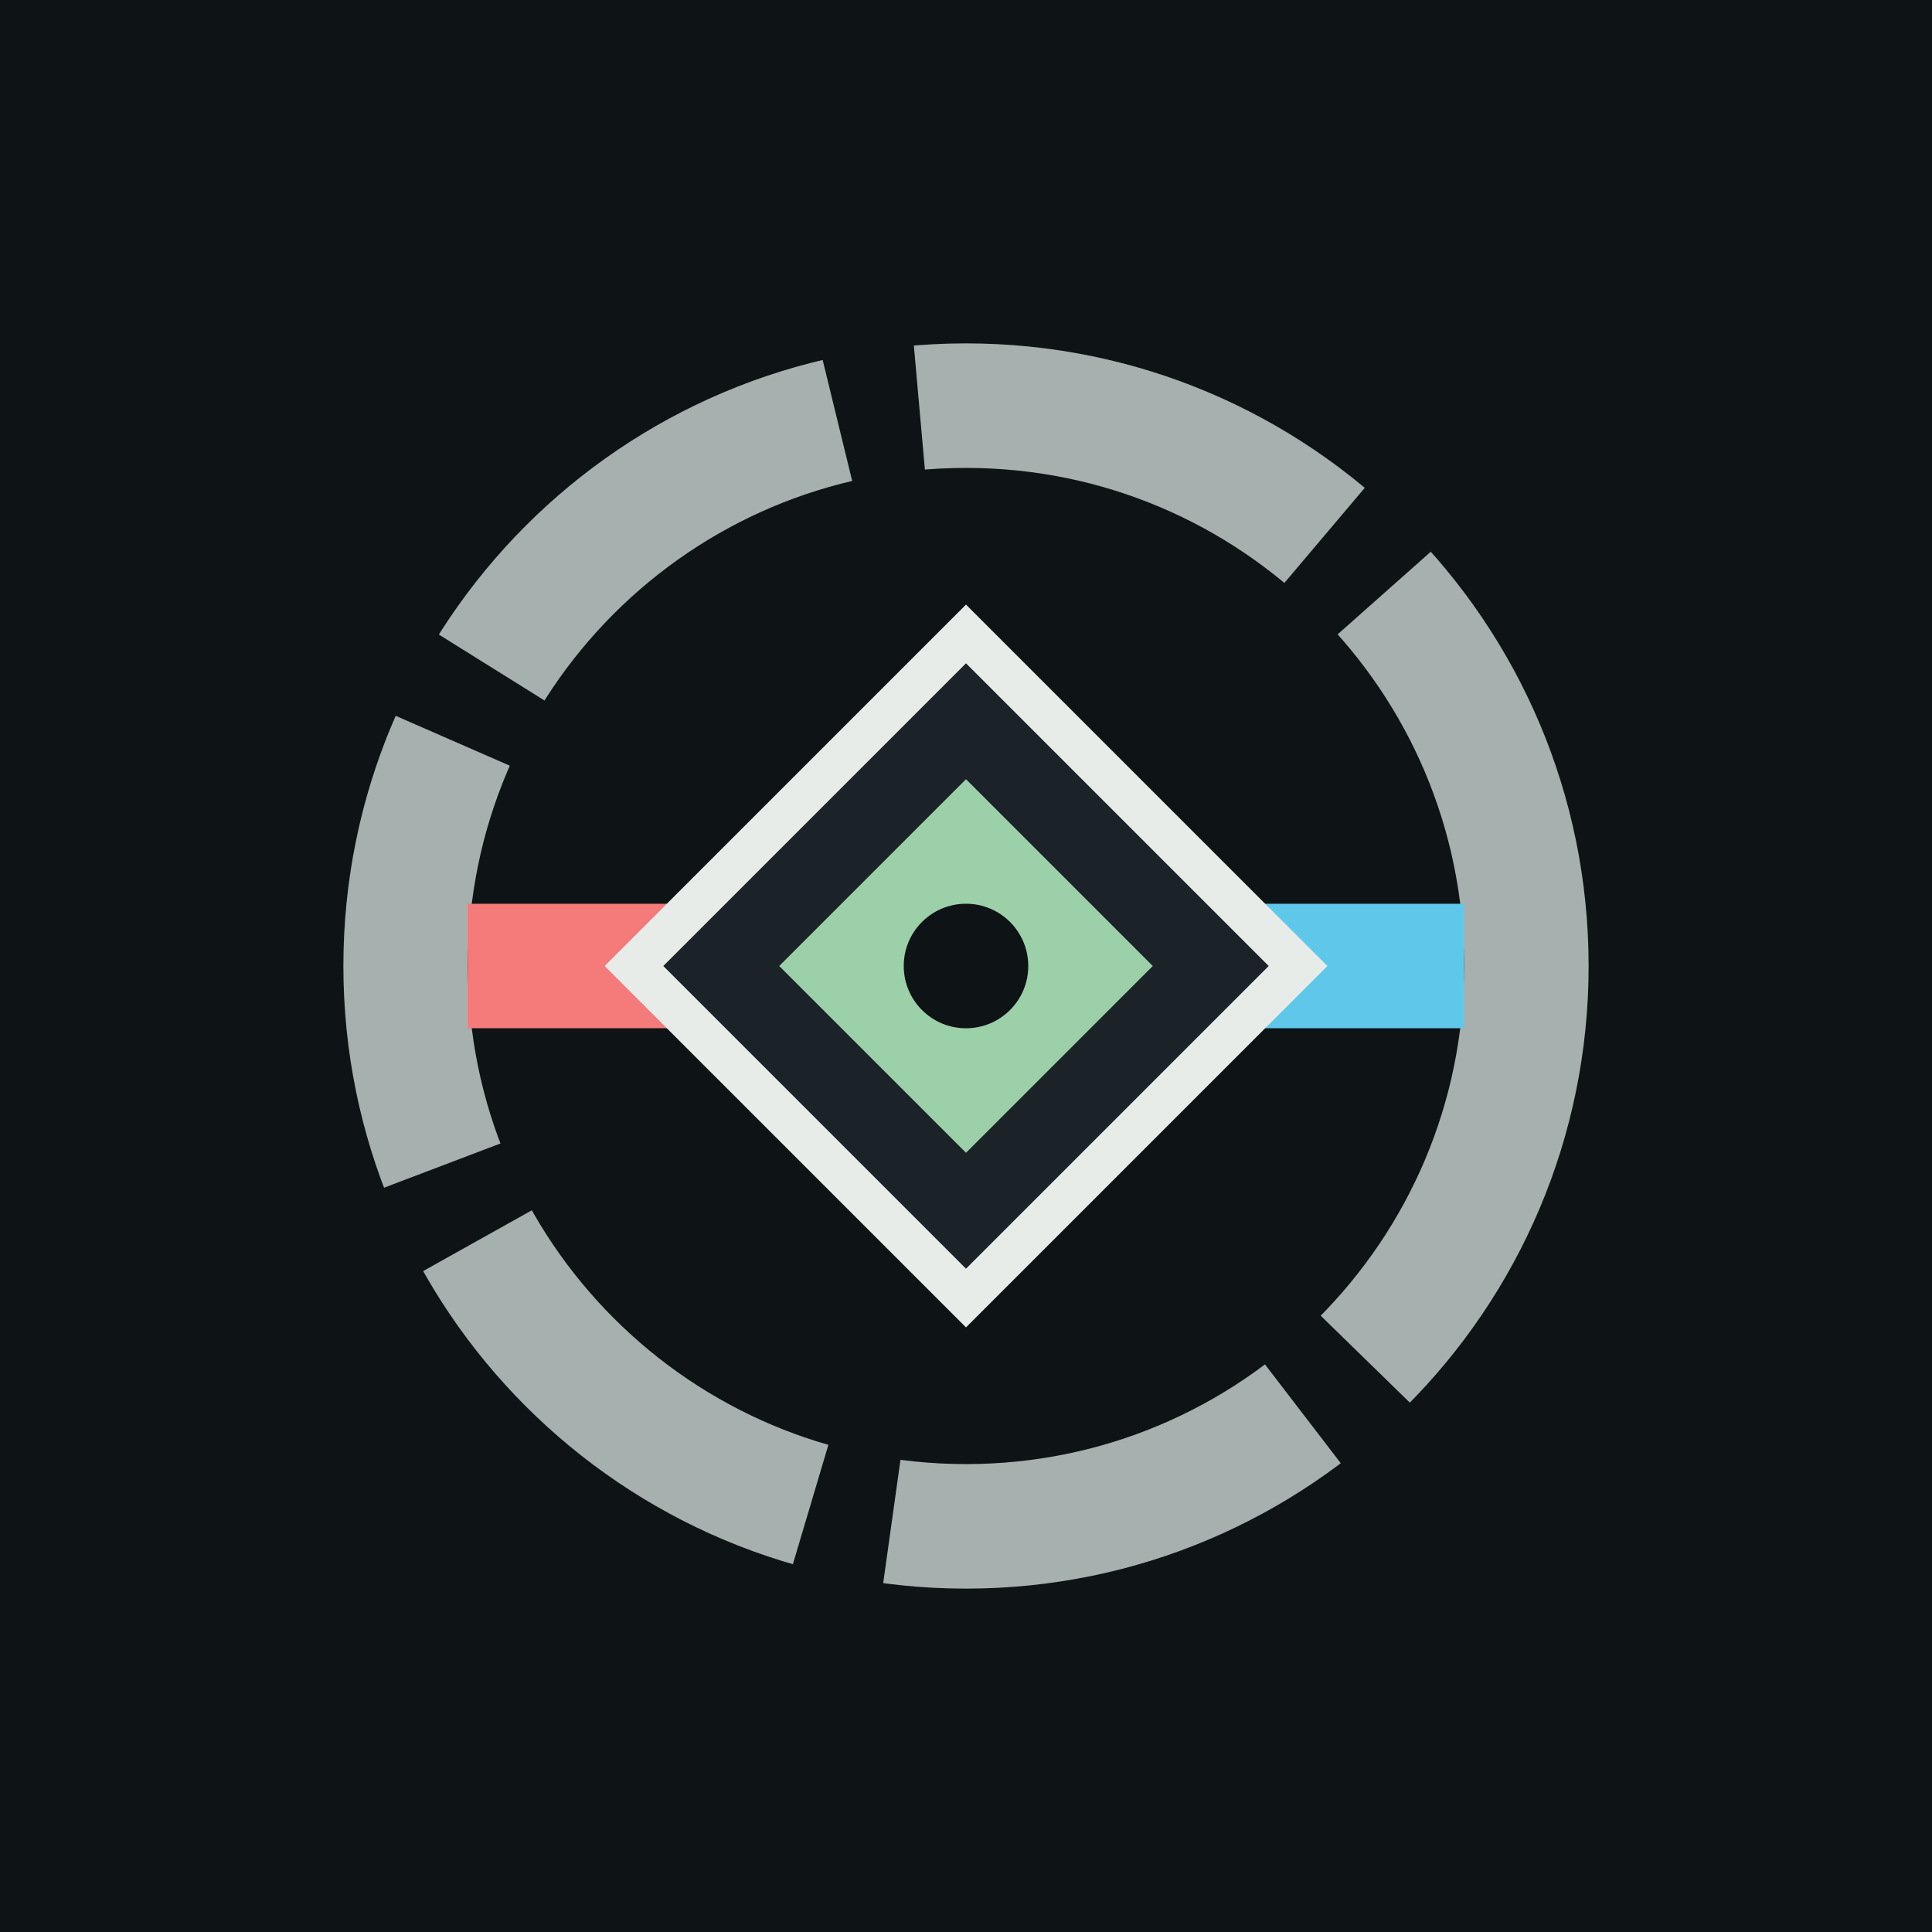
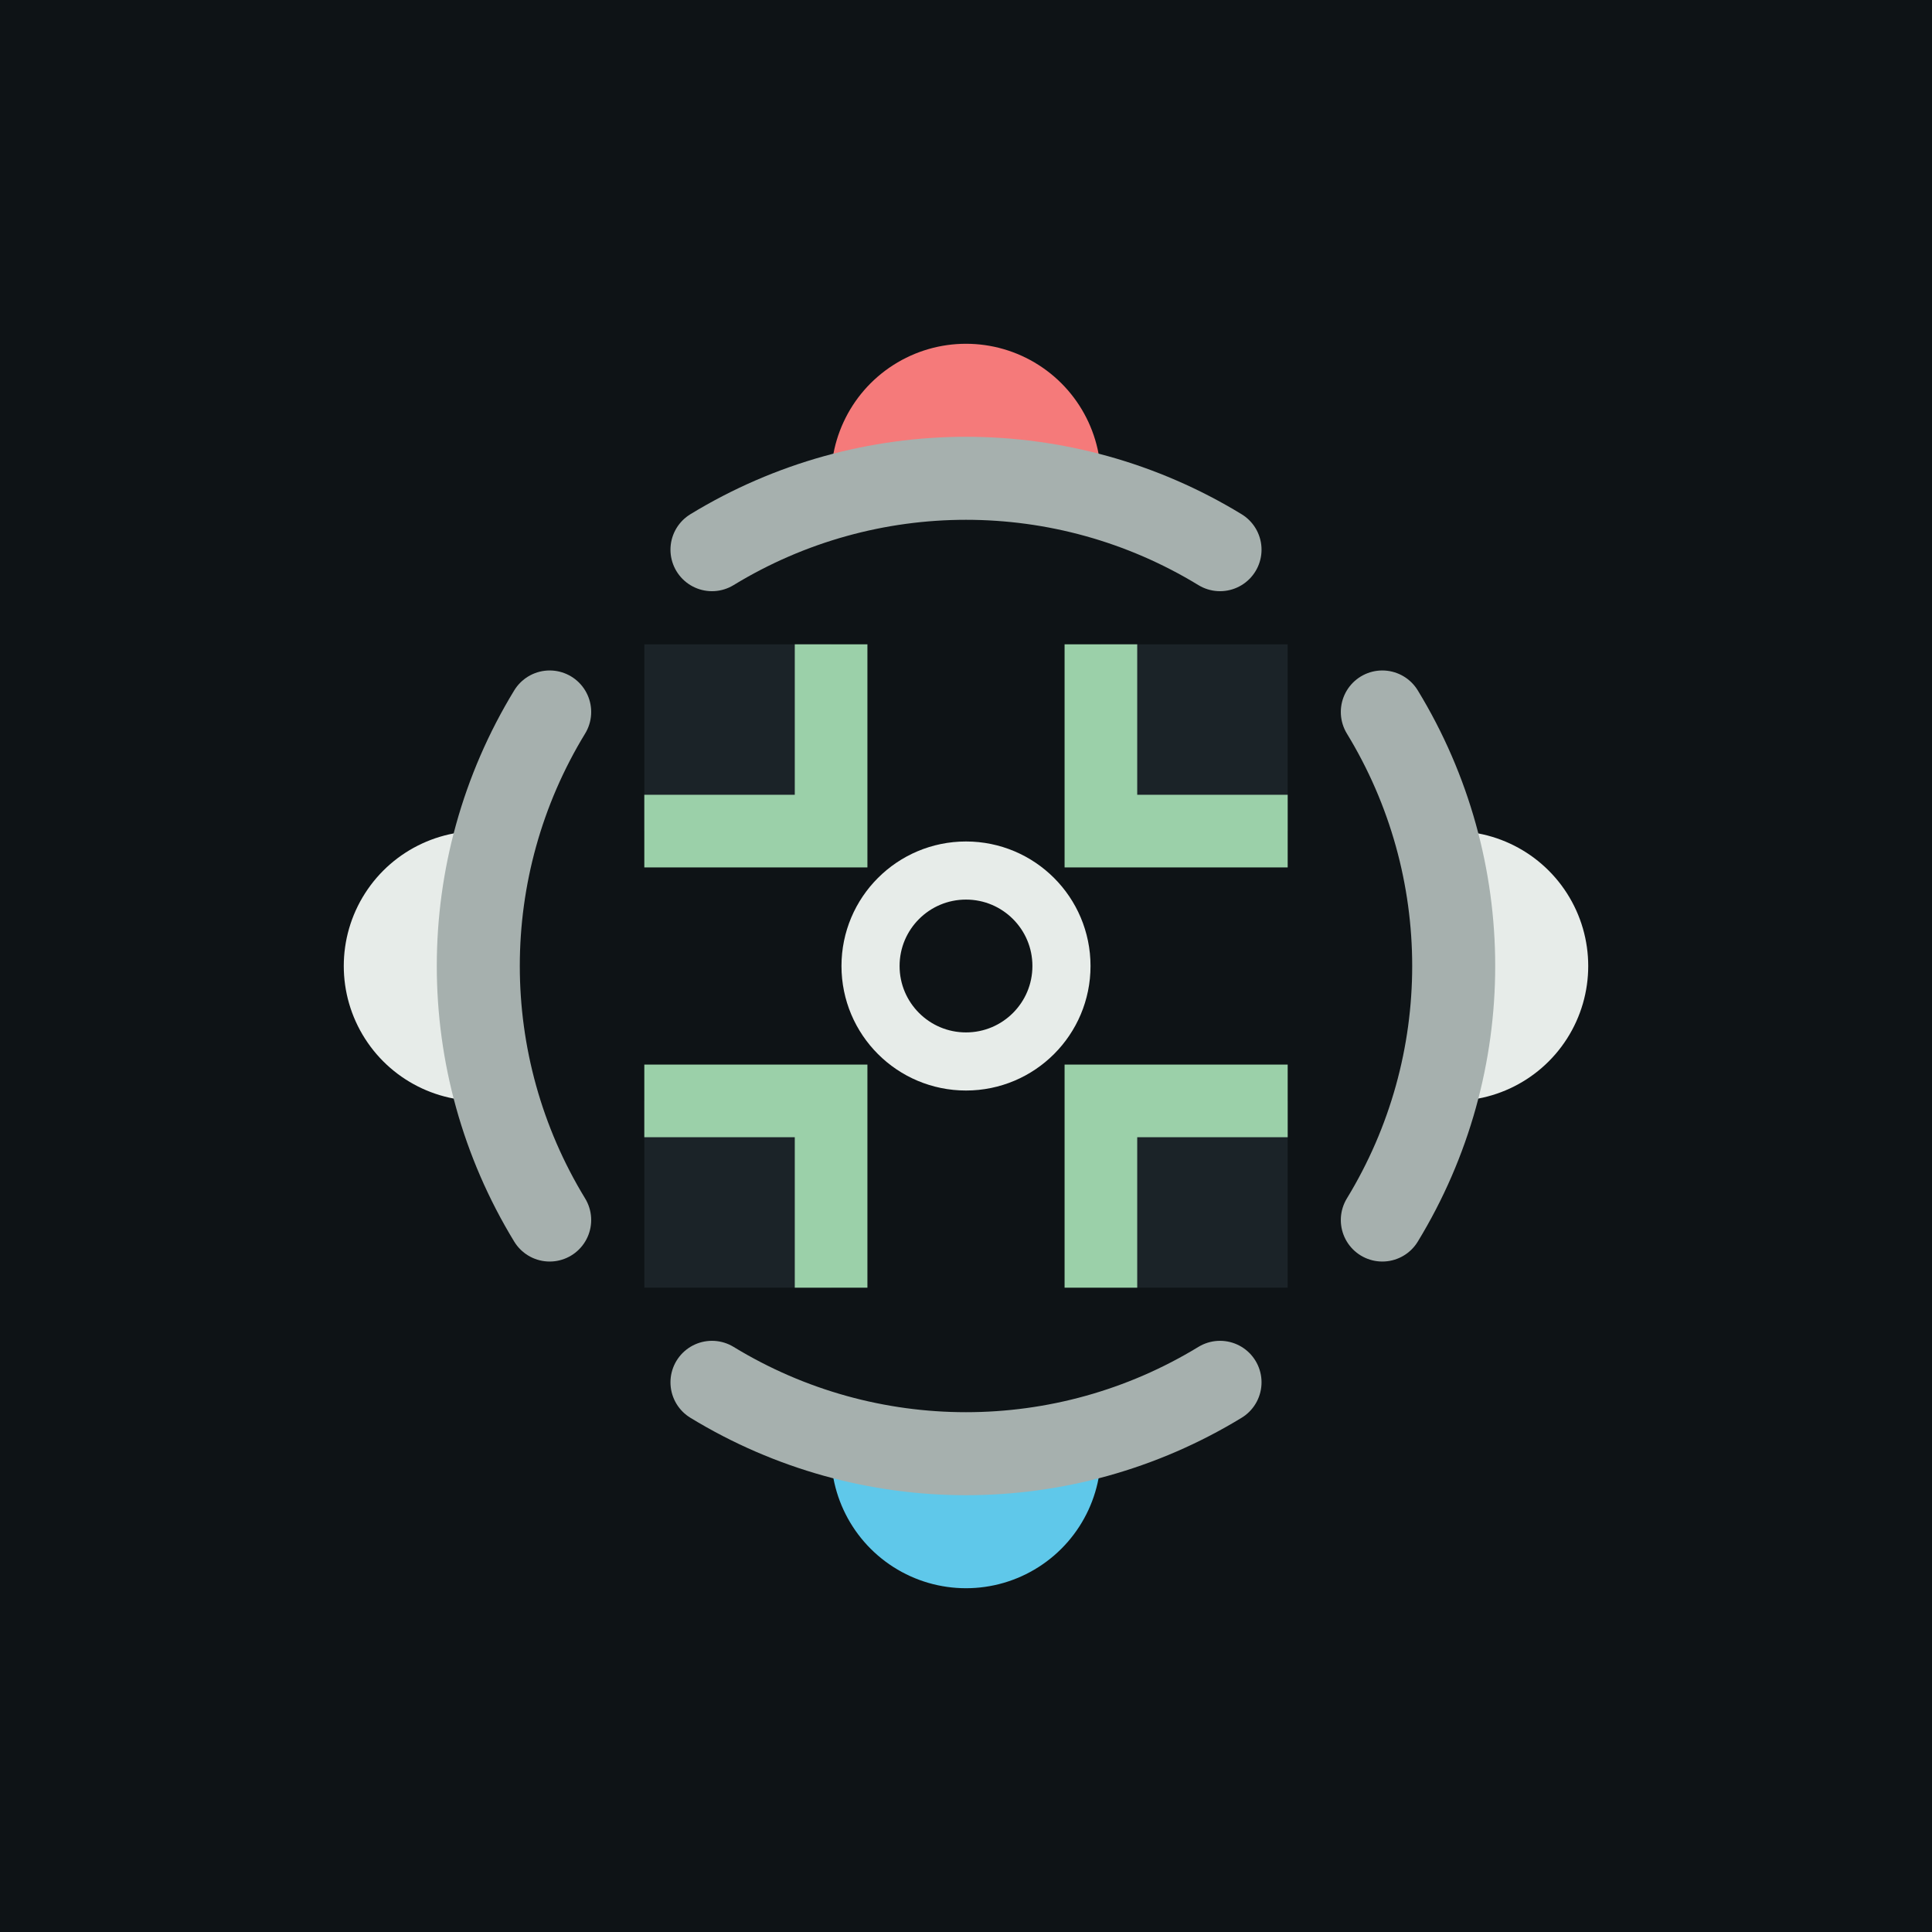
<svg xmlns="http://www.w3.org/2000/svg" viewBox="0 0 1024 1024">
  <rect width="1024" height="1024" fill="#0e1316" />
  <g transform="translate(160 160) scale(11)">
-     <circle cx="32" cy="32" r="27" fill="none" stroke="#a6b0ae" stroke-width="6" stroke-dasharray="21 4" />
-     <path fill="#f57a7a" d="M8 29h17l7 3-7 3H8Z" />
-     <path fill="#5fc8ea" d="M56 29H39l-7 3 7 3h17Z" />
-     <path fill="#1b2328" stroke="#e7ece9" stroke-width="2" d="m32 16 16 16-16 16-16-16Z" />
-     <path fill="#9bd0a9" d="m32 23 9 9-9 9-9-9Z" />
-     <circle cx="32" cy="32" r="3" fill="#0e1316" />
+     <path fill="#f57a7a" d="M25.56 9.4a6.5 6.5 0 1 1 12.88 0 23.5 23.5 0 0 0-12.88 0Z" />
+     <path fill="#e7ece9" d="M54.6 25.56a6.5 6.5 0 1 1 0 12.88 23.5 23.5 0 0 0 0-12.88ZM9.4 38.44a6.5 6.5 0 1 1 0-12.88 23.5 23.5 0 0 0 0 12.88Z" />
+     <path fill="#5fc8ea" d="M38.44 54.6a6.5 6.5 0 1 1-12.88 0 23.5 23.5 0 0 0 12.88 0Z" />
+     <path fill="none" stroke="#a6b0ae" stroke-width="4" stroke-linecap="round" d="M19.76 11.94a23.5 23.5 0 0 1 24.48 0m7.82 7.82a23.5 23.5 0 0 1 0 24.48m-7.82 7.82a23.5 23.5 0 0 1-24.48 0m-7.82-7.82a23.5 23.5 0 0 1 0-24.48" />
+     <path fill="#1b2328" d="M16.5 16.5h9v9h-9Zm22 0h9v9h-9Zm0 22h9v9h-9Zm-22 0h9v9h-9Z" />
+     <path fill="none" stroke="#9bd0a9" stroke-width="3.5" d="M16.5 25.5h9v-9m22 9h-9v-9m9 22h-9v9m-22-9h9v9" />
+     <circle cx="32" cy="32" r="4.6" fill="none" stroke="#e7ece9" stroke-width="2.8" />
  </g>
</svg>
